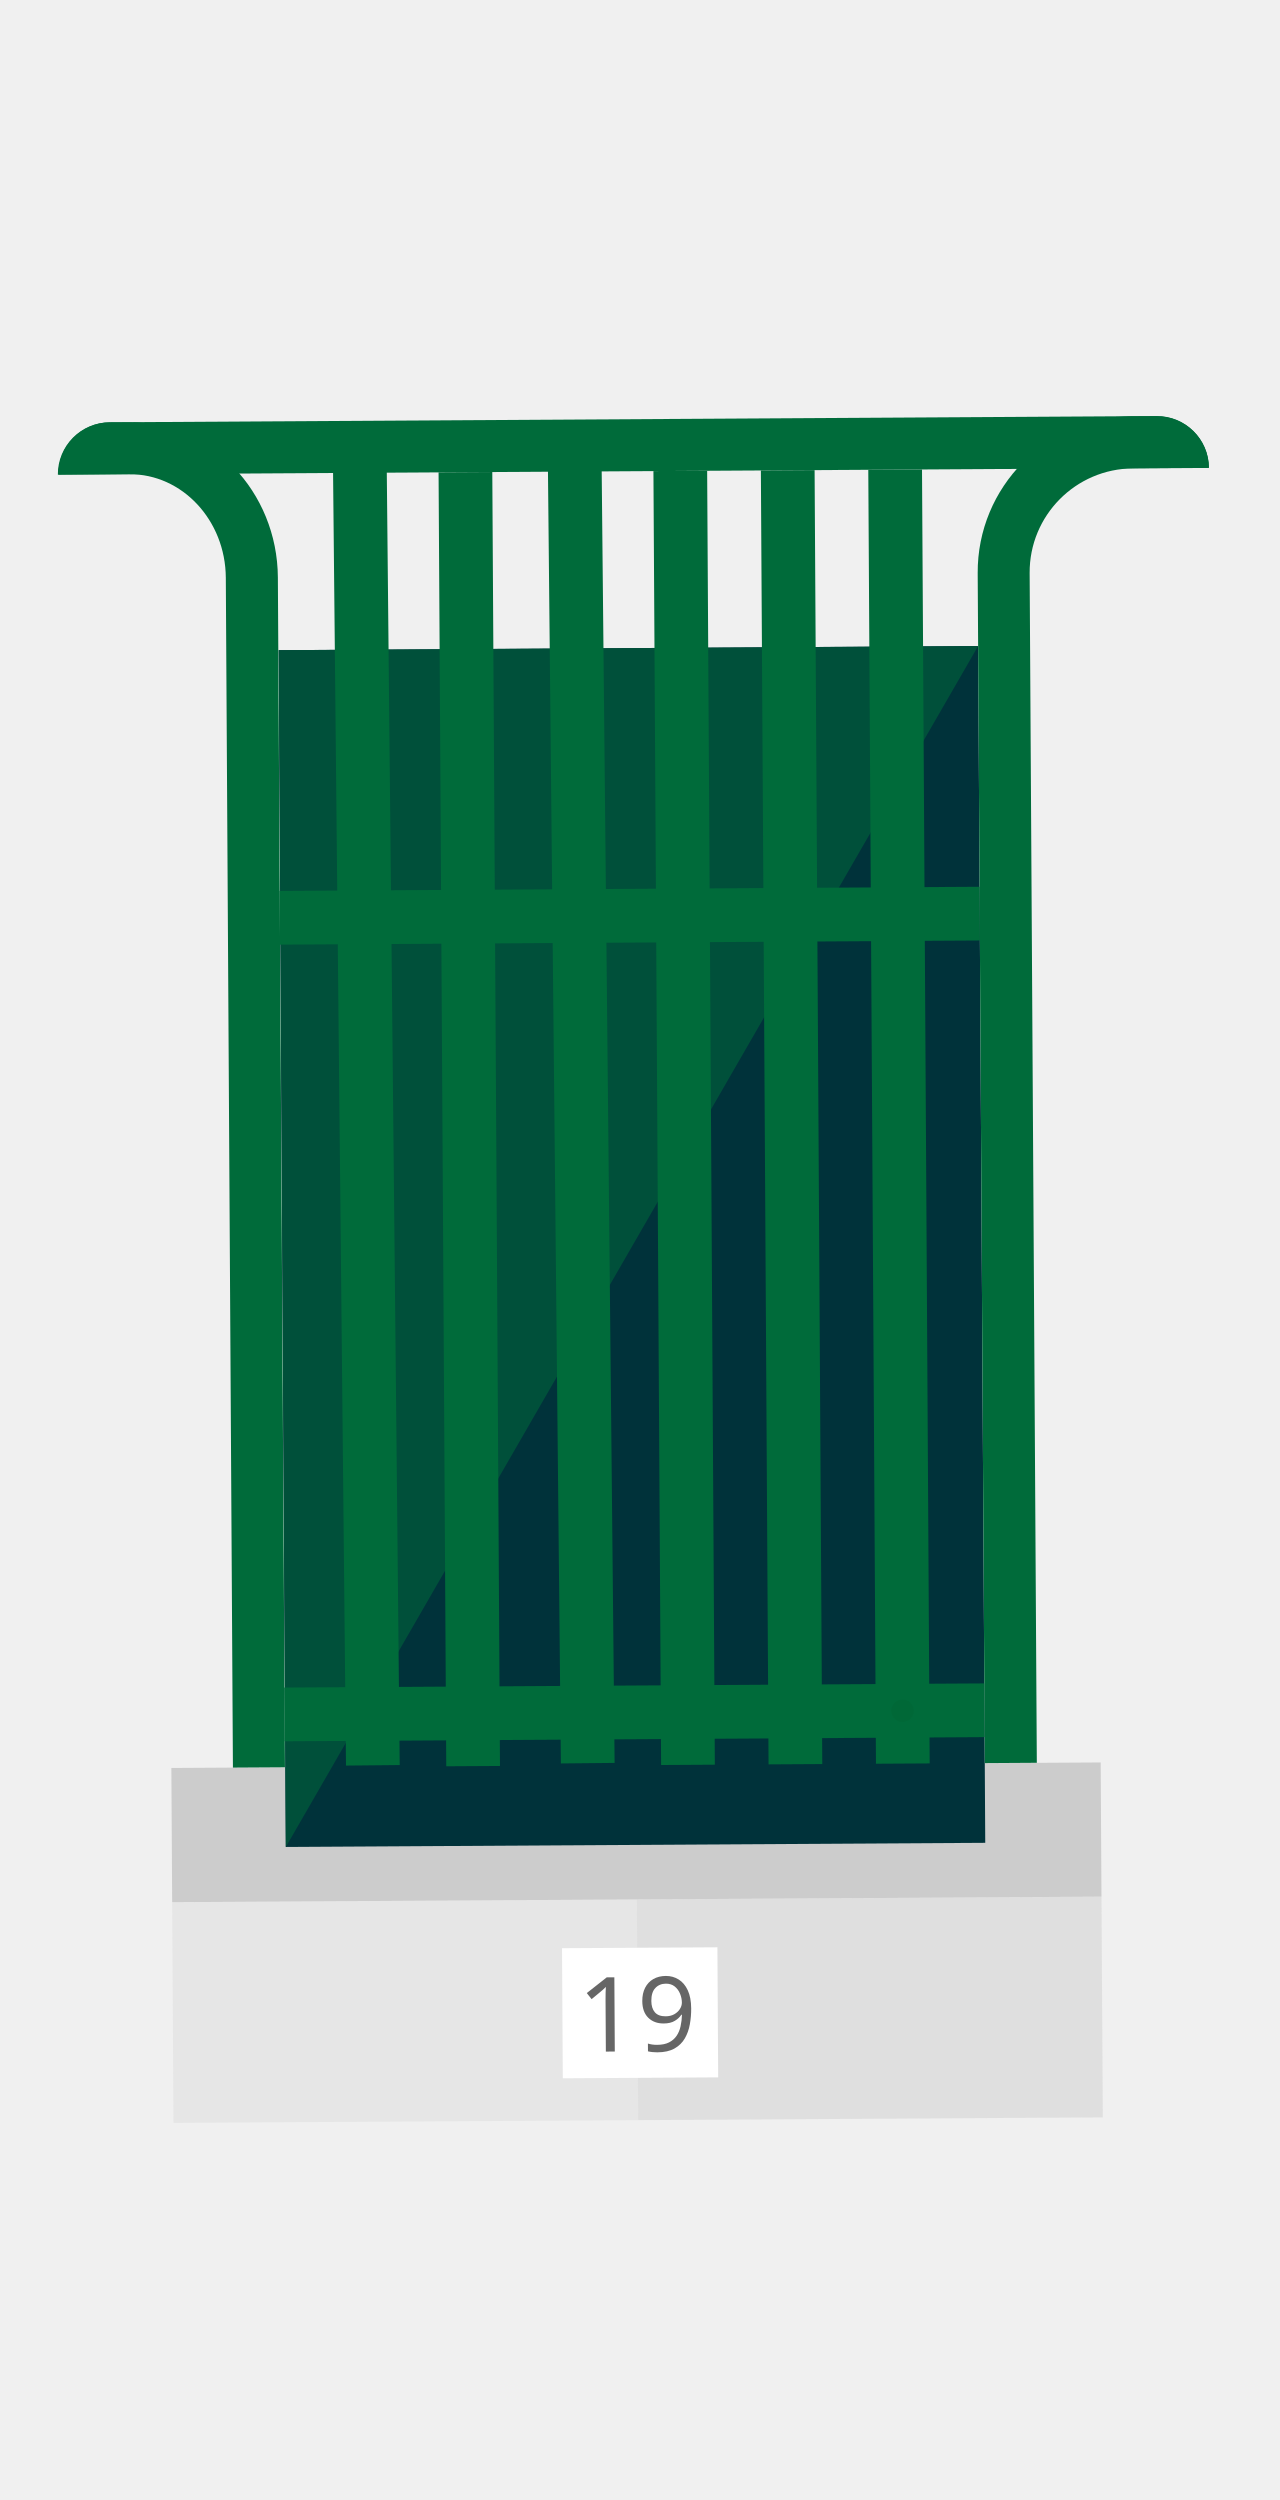
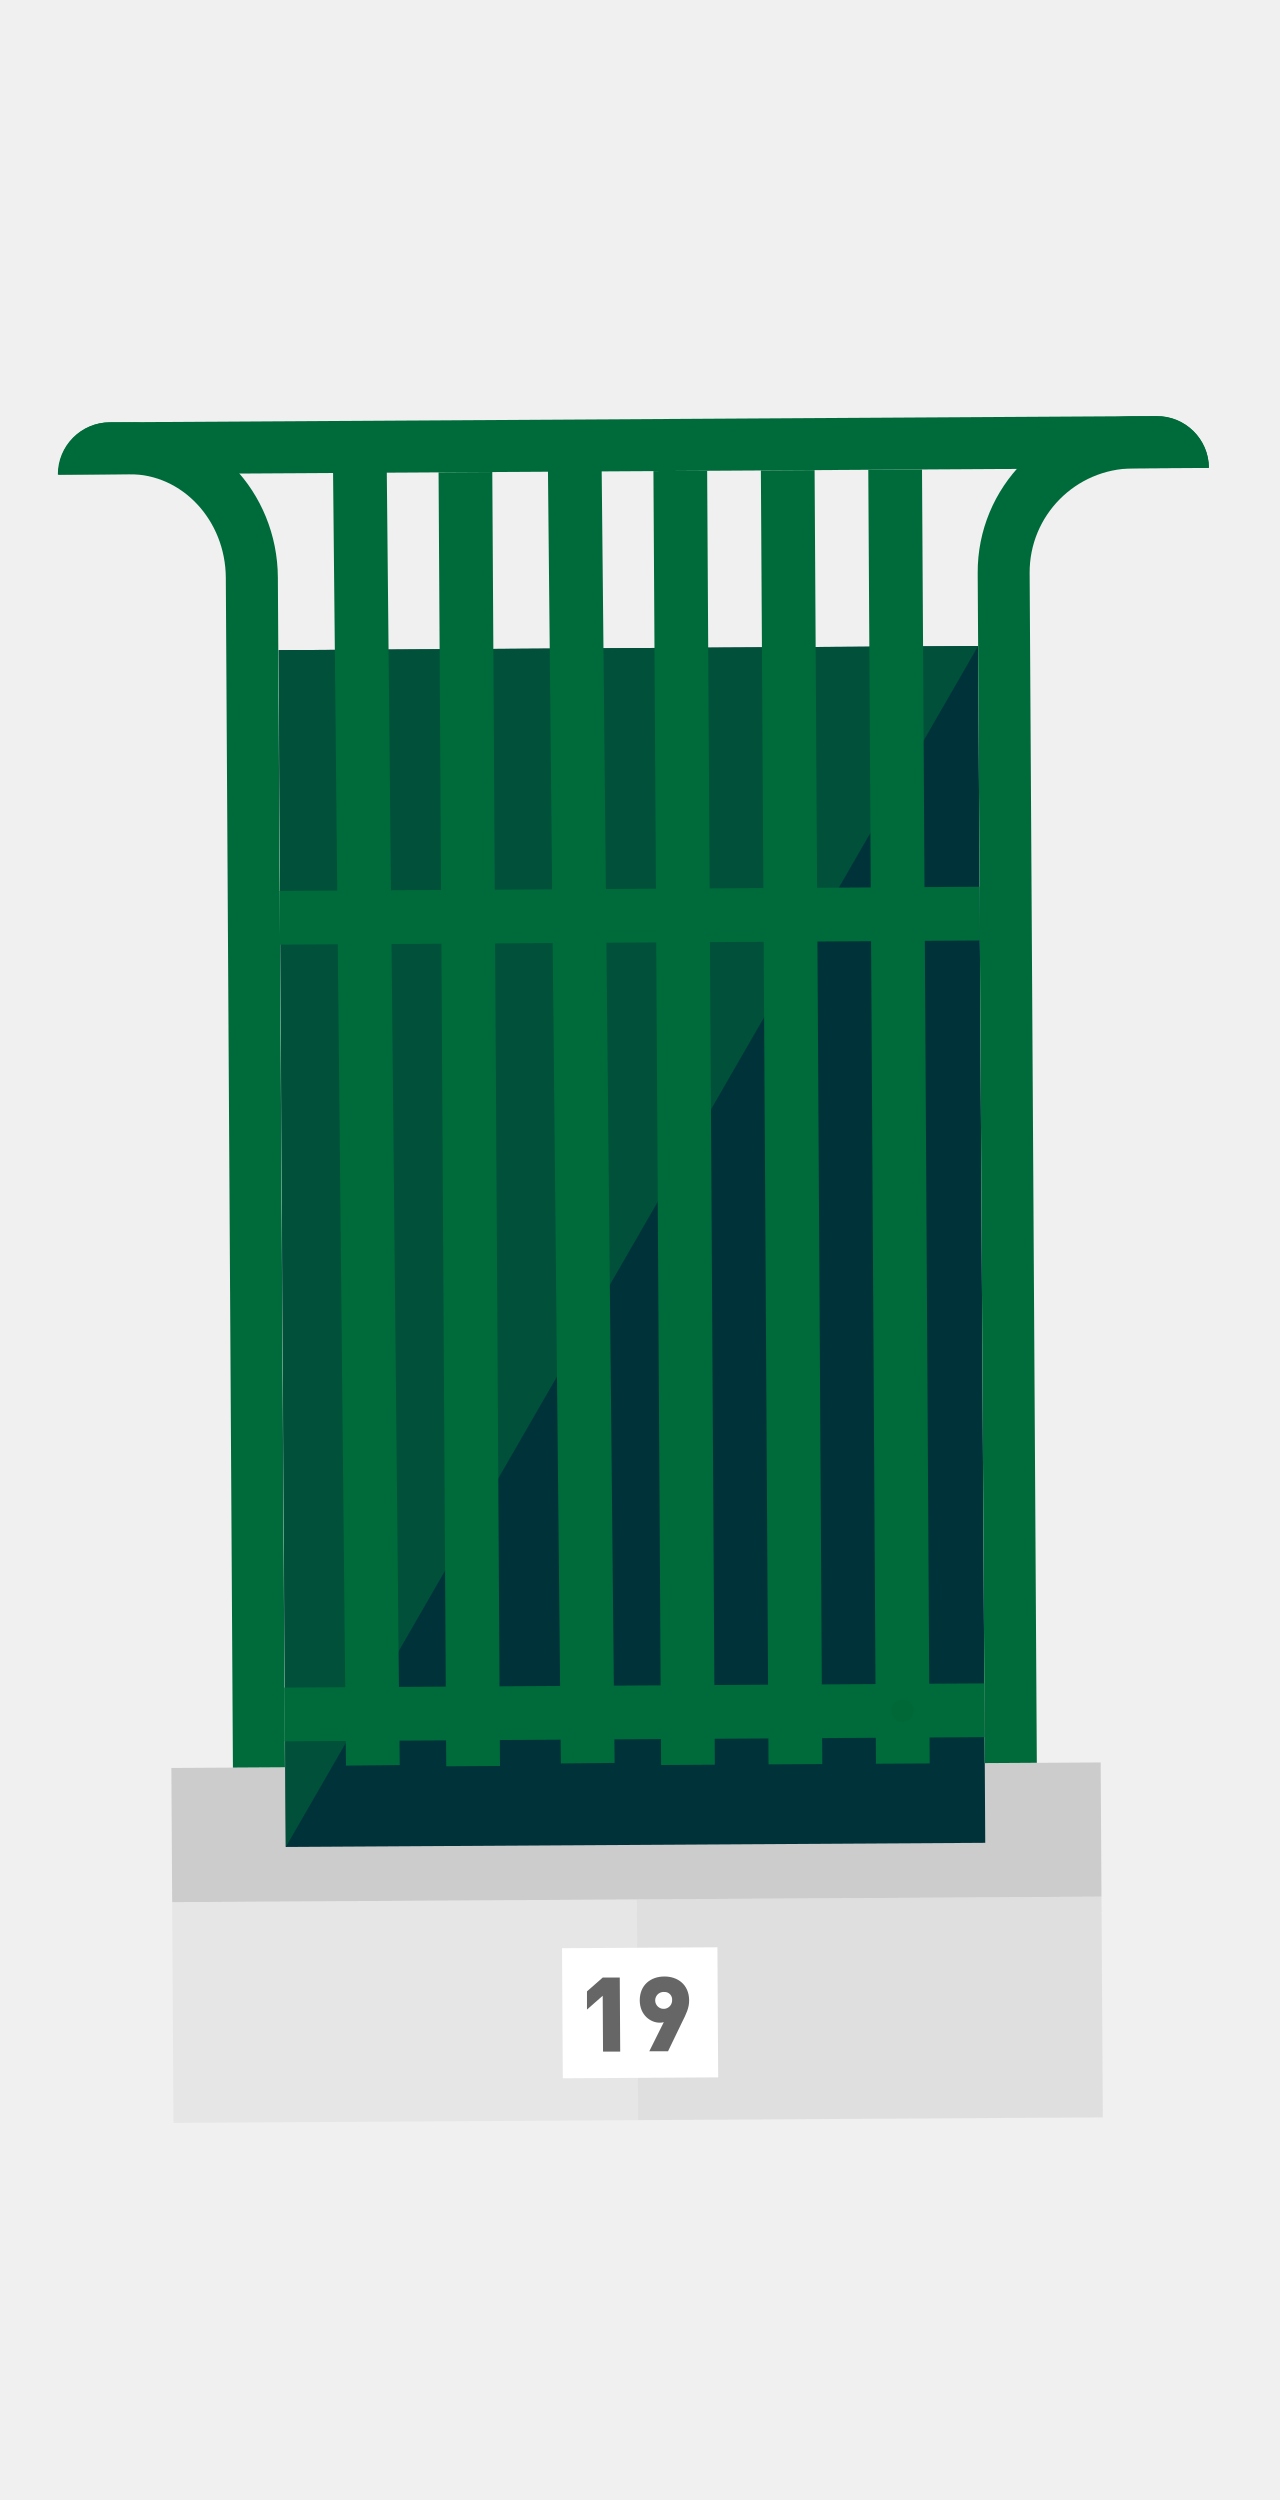
<svg xmlns="http://www.w3.org/2000/svg" id="flat.2" viewBox="0 0 360 703.57">
  <defs>
-     <style>.cls-1{fill:#e6e6e6;}.cls-2,.cls-3{fill:#ccc;}.cls-2{opacity:0.25;}.cls-4{fill:#00323a;}.cls-5{fill:#00503a;}.cls-6{fill:#006b3a;}.cls-7{fill:#006837;}.cls-8{fill:#fff;}.cls-9{font-size:29.27px;fill:#666;font-family:DINPro-Black, DINPro;}</style>
+     <style>.cls-1{fill:#e6e6e6;}.cls-2,.cls-3{fill:#ccc;}.cls-2{opacity:0.25;}.cls-4{fill:#00323a;}.cls-5{fill:#00503a;}.cls-6{fill:#006b3a;}.cls-7{fill:#006837;}.cls-8{fill:#fff;}.cls-9{fill:#666;}</style>
  </defs>
  <rect class="cls-1" x="48.65" y="534.54" width="261.54" height="62.12" transform="translate(-3.37 1.08) rotate(-0.34)" />
  <rect class="cls-2" x="179.42" y="534.15" width="130.77" height="62.12" transform="translate(-3.36 1.47) rotate(-0.34)" />
  <rect class="cls-3" x="48.35" y="496.77" width="261.54" height="37.77" transform="translate(-3.07 1.08) rotate(-0.34)" />
  <rect class="cls-4" x="79.44" y="182.38" width="196.85" height="336.82" transform="translate(-2.09 1.07) rotate(-0.34)" />
  <polygon class="cls-5" points="78.44 182.97 275.28 181.8 80.44 519.79 78.44 182.97" />
  <rect class="cls-6" x="78.72" y="250.14" width="197.01" height="15.12" transform="translate(-1.53 1.06) rotate(-0.34)" />
  <rect class="cls-6" x="80.05" y="474.34" width="197.01" height="15.12" transform="translate(-2.87 1.07) rotate(-0.34)" />
  <path class="cls-6" d="M80.19,497.36l-14.64.09-2-334.88c-.1-16.14-12.27-29.2-27.13-29.11l-20,.12h0A14.64,14.64,0,0,1,31,118.85l5.35,0c22.93-.14,41.71,19.45,41.85,43.66Z" />
  <path class="cls-6" d="M291.79,496.1l-14.64.09-2-334.88a43.91,43.91,0,0,1,43.64-44.17l6.7,0a14.64,14.64,0,0,1,14.72,14.55h0l-21.34.13a29.27,29.27,0,0,0-29.1,29.44Z" />
  <rect class="cls-6" x="94.28" y="133.06" width="15.12" height="364.16" transform="matrix(1, -0.01, 0.01, 1, -1.88, 0.61)" />
  <rect class="cls-6" x="124.51" y="132.88" width="15.12" height="364.16" transform="translate(-1.87 0.79) rotate(-0.34)" />
  <rect class="cls-6" x="154.75" y="132.7" width="15.12" height="364.16" transform="matrix(1, -0.01, 0.01, 1, -1.87, 0.97)" />
  <rect class="cls-6" x="184.98" y="132.52" width="15.12" height="364.16" transform="translate(-1.87 1.15) rotate(-0.34)" />
  <rect class="cls-6" x="215.22" y="132.34" width="15.12" height="364.16" transform="translate(-1.87 1.33) rotate(-0.34)" />
  <rect class="cls-6" x="245.45" y="132.16" width="15.12" height="364.16" transform="translate(-1.87 1.51) rotate(-0.34)" />
  <path class="cls-6" d="M340.23,131.64h0a14.64,14.64,0,0,0-14.72-14.55L30.83,118.85a14.64,14.64,0,0,0-14.55,14.72h0Z" />
  <circle class="cls-7" cx="254" cy="481.45" r="3.17" transform="translate(-2.86 1.52) rotate(-0.34)" />
  <rect class="cls-8" x="158.29" y="548.15" width="43.73" height="36.61" transform="translate(-3.37 1.08) rotate(-0.34)" />
-   <text class="cls-9" transform="translate(162.63 577.42) rotate(-0.34)">19</text>
+   <path class="cls-9" d="M169.71,577.38l-.09-15.72-4.43,3.89,0-5.12,4.43-3.89,4.8,0,.12,20.84Z" />
+   <path class="cls-9" d="M192,569l-4,8.28-5.27,0,4.08-8.19a3.47,3.47,0,0,1-1.17.15c-2.55,0-5.57-2.13-5.6-6.26,0-4.42,3.15-6.72,6.9-6.74s6.95,2.24,7,6.66C194,565.06,193,567,192,569Zm-5-8.4a2.38,2.38,0,1,0,2.15,2.36A2.13,2.13,0,0,0,187,560.59Z" />
</svg>
